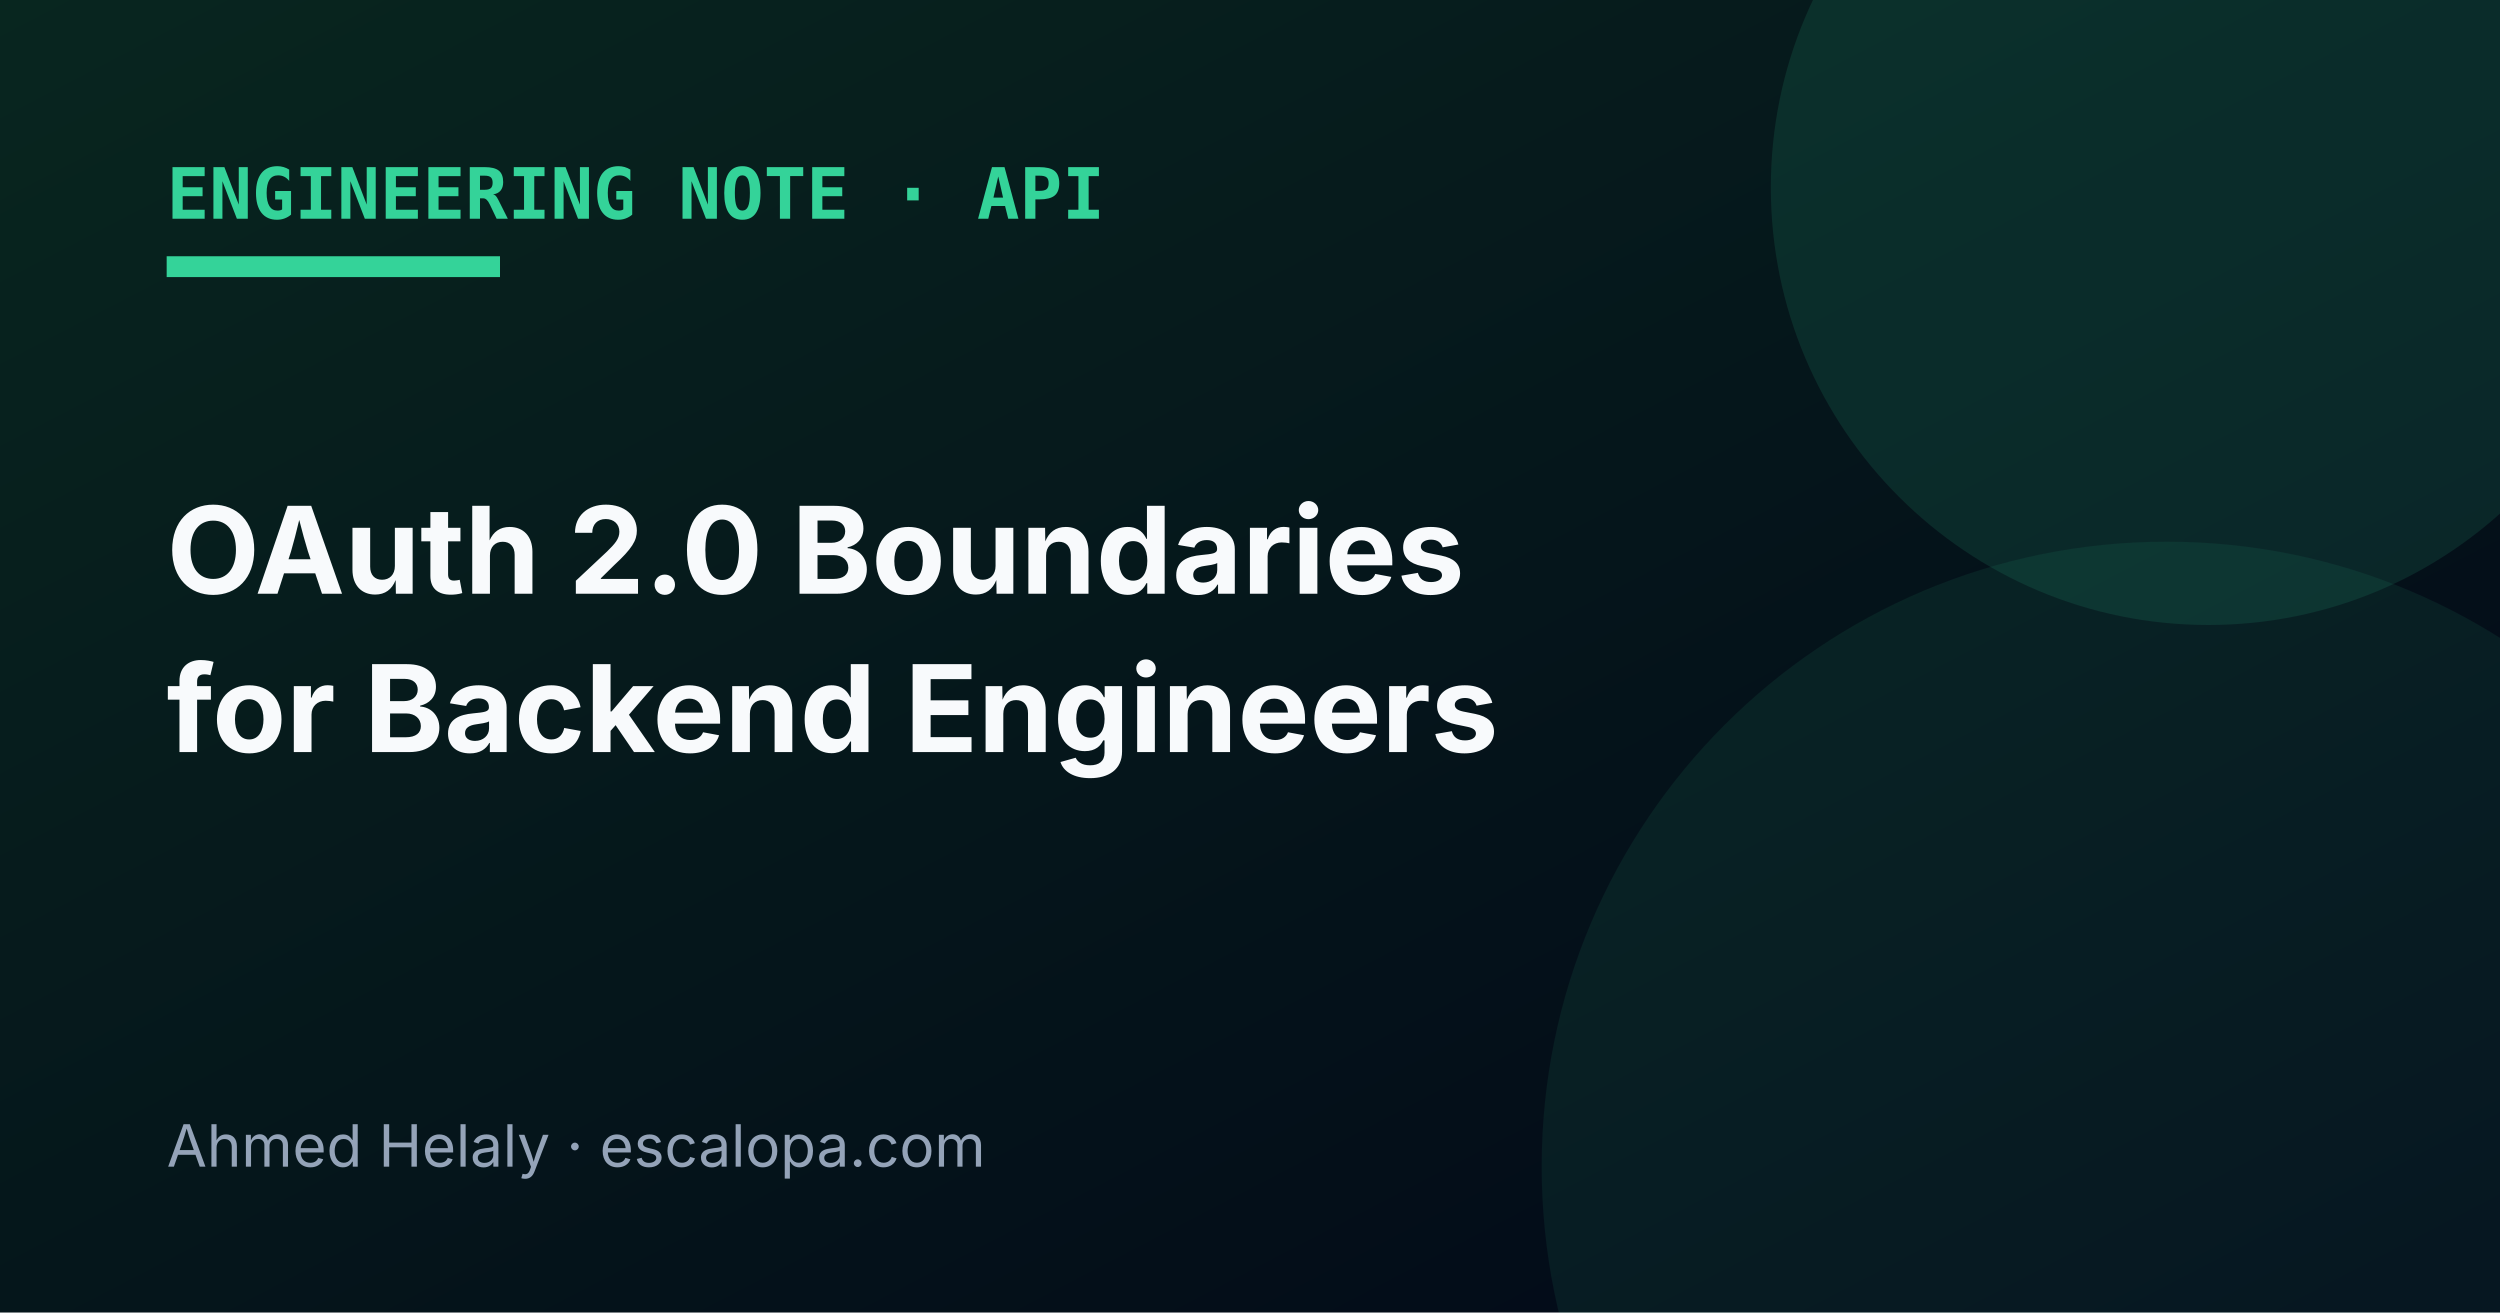
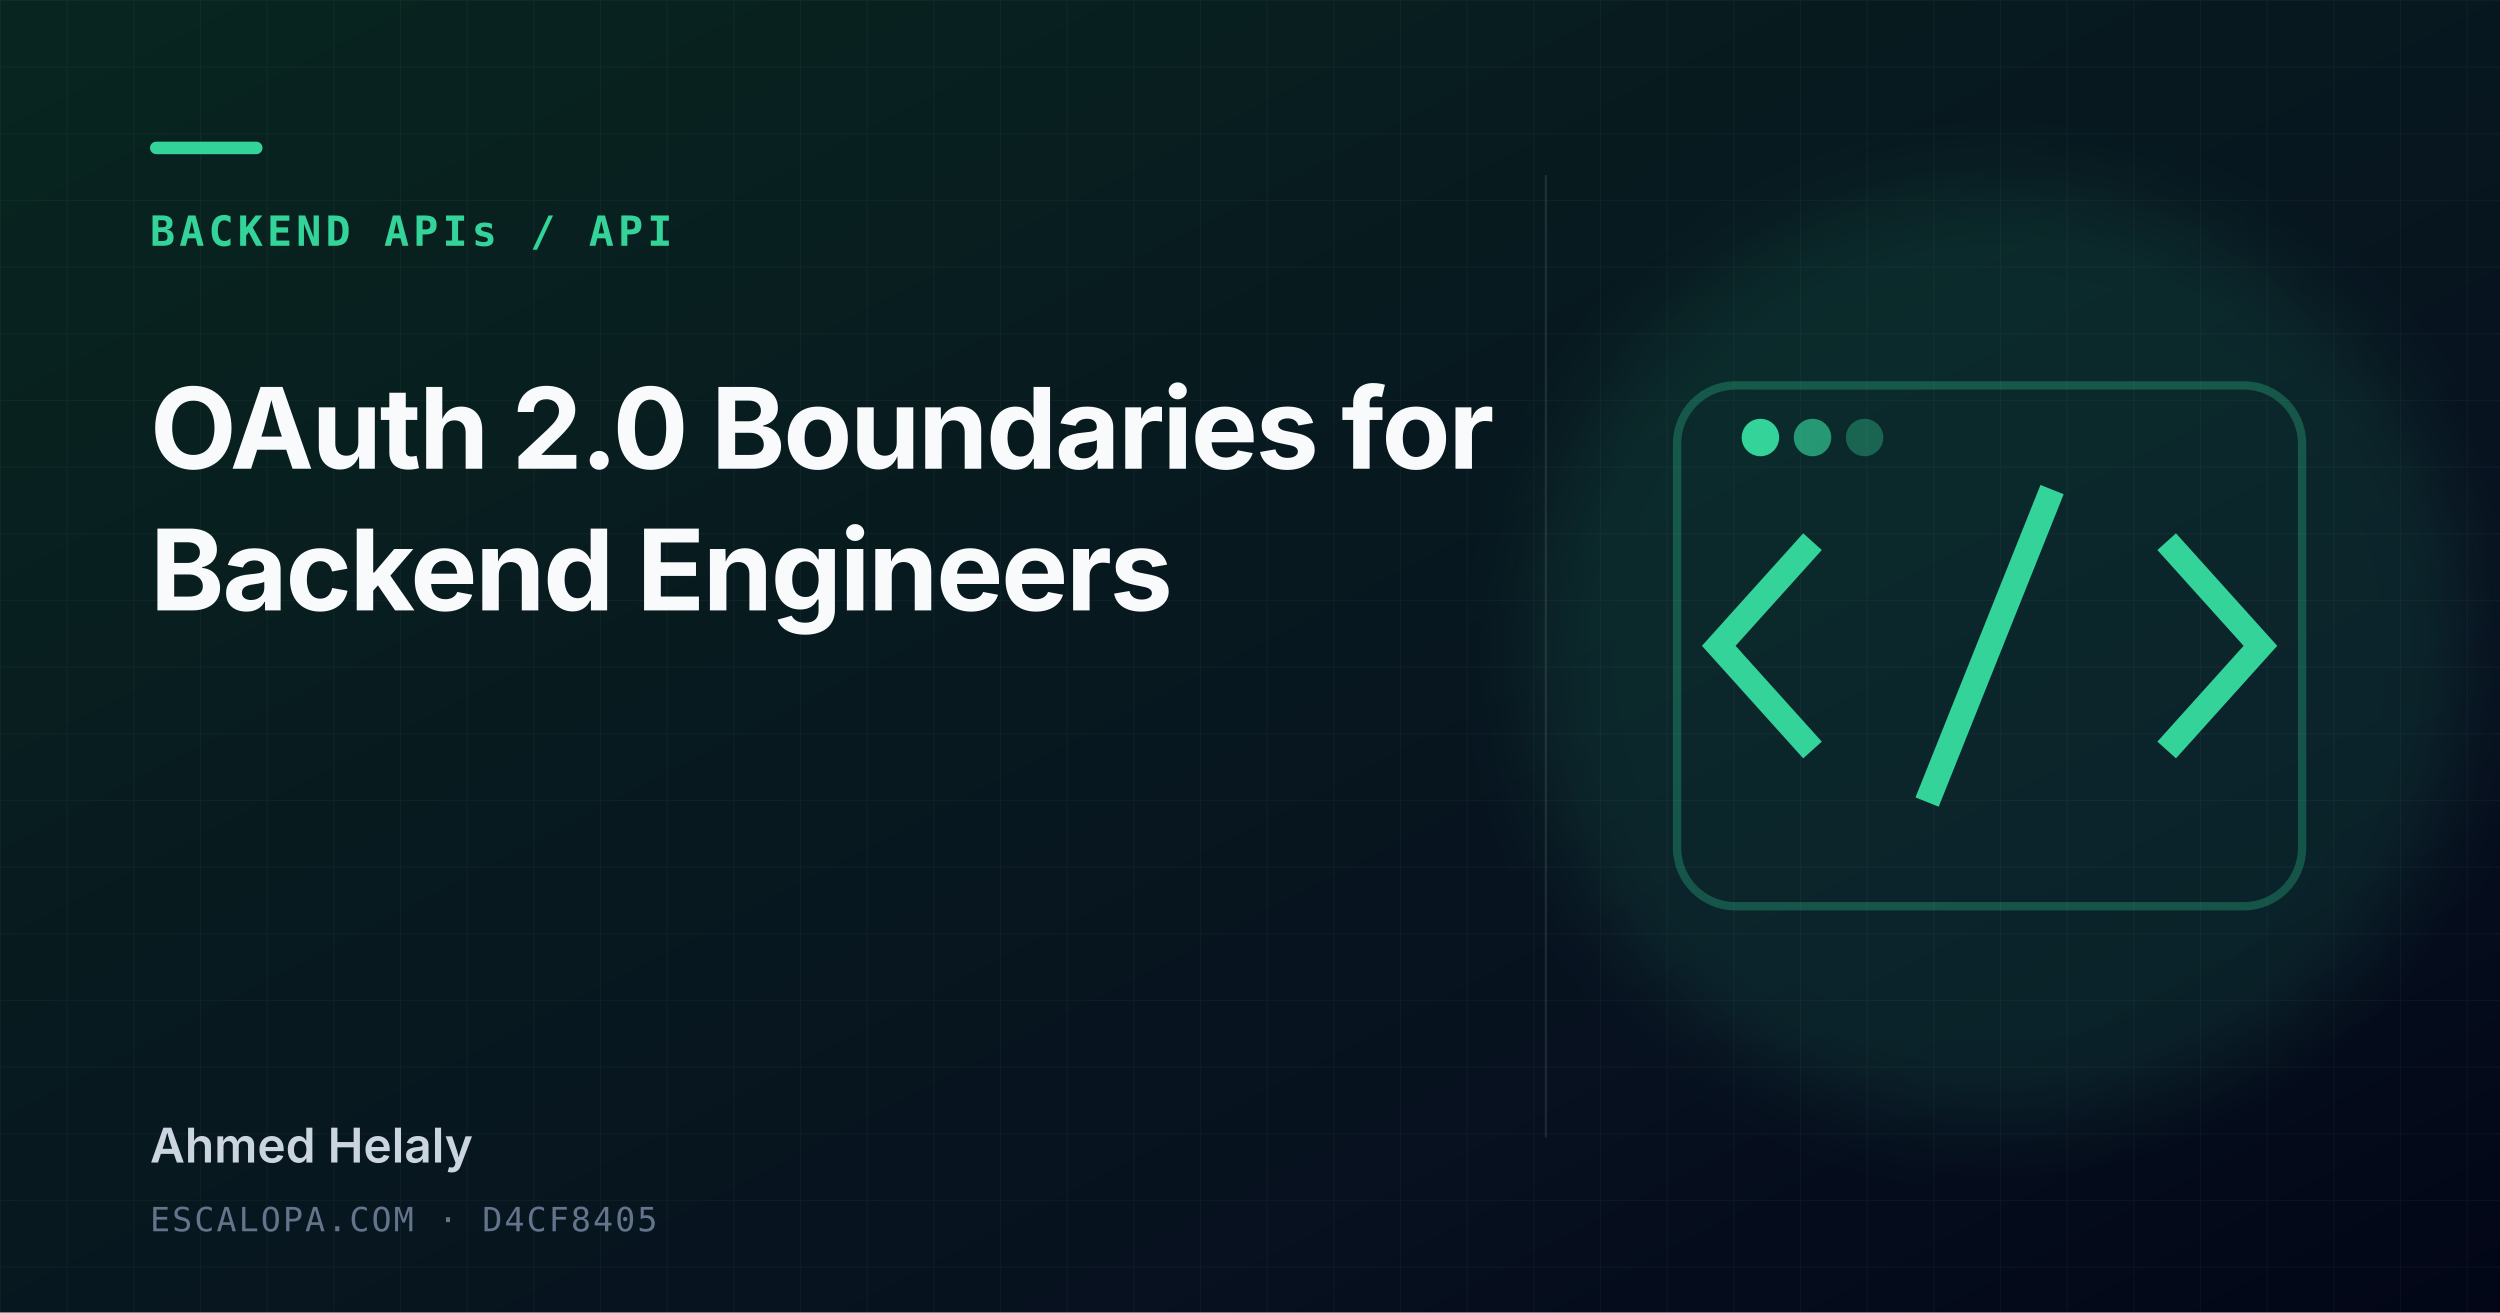
<svg xmlns="http://www.w3.org/2000/svg" width="1200" height="630" viewBox="0 0 1200 630" role="img" aria-label="OAuth 2.0 Boundaries for Backend Engineers">
  <defs>
    <linearGradient id="g" x1="0" y1="0" x2="1" y2="1">
      <stop stop-color="#08261f" />
+       <stop offset=".72" stop-color="#07111f" />
      <stop offset="1" stop-color="#020617" />
    </linearGradient>
+     <pattern id="grid" width="32" height="32" patternUnits="userSpaceOnUse">
+       <path d="M32 0H0v32" fill="none" stroke="#fff" stroke-width="1" opacity=".035" />
+     </pattern>
+     <filter id="glow">
+       <feGaussianBlur stdDeviation="18" />
+     </filter>
  </defs>
  <rect width="1200" height="630" fill="url(#g)" />
-   <circle cx="1060" cy="90" r="210" fill="#34d399" opacity=".12" />
-   <circle cx="1040" cy="560" r="300" fill="#34d399" opacity=".08" />
-   <path d="M80 128h160" stroke="#34d399" stroke-width="10" />
-   <text x="80" y="105" fill="#34d399" font-family="ui-monospace,monospace" font-size="34" font-weight="700">ENGINEERING NOTE · API</text>
-   <text x="80" y="285" fill="#f8fafc" font-family="Inter,Arial,sans-serif" font-size="58" font-weight="700">
-     <tspan x="80">OAuth 2.0 Boundaries</tspan>
-     <tspan x="80" dy="76">for Backend Engineers</tspan>
+   <rect width="1200" height="630" fill="url(#grid)" />
+   <circle cx="960" cy="315" r="225" fill="#34d399" opacity=".10" filter="url(#glow)" />
+   <path d="M742 84v462" stroke="#fff" stroke-width="1" opacity=".1" />
+   <rect x="72" y="68" width="54" height="6" rx="3" fill="#34d399" />
+   <text x="72" y="118" fill="#34d399" font-family="ui-monospace,SFMono-Regular,monospace" font-size="20" font-weight="700" letter-spacing="2">BACKEND APIs / API</text>
+   <text x="72" y="225" fill="#f8fafc" font-family="Inter,Arial,sans-serif" font-size="54" font-weight="720" letter-spacing="-1">
+     <tspan x="72" dy="0">OAuth 2.0 Boundaries for</tspan>
+     <tspan x="72" dy="68">Backend Engineers</tspan>
  </text>
-   <text x="80" y="560" fill="#94a3b8" font-family="Inter,Arial,sans-serif" font-size="28">Ahmed Helaly · escalopa.com</text>
+   <g fill="none" stroke="#34d399" stroke-width="4">
+     <rect x="805" y="185" width="300" height="250" rx="28" opacity=".28" />
+     <path d="M870 260 825 310l45 50M1040 260l45 50-45 50M985 235l-60 150" stroke-width="12" />
+     <circle cx="845" cy="210" r="7" fill="#34d399" />
+     <circle cx="870" cy="210" r="7" fill="#34d399" opacity=".65" />
+     <circle cx="895" cy="210" r="7" fill="#34d399" opacity=".35" />
+   </g>
+   <text x="72" y="558" fill="#cbd5e1" font-family="Inter,Arial,sans-serif" font-size="23" font-weight="600">Ahmed Helaly</text>
+   <text x="72" y="591" fill="#64748b" font-family="ui-monospace,SFMono-Regular,monospace" font-size="16" letter-spacing="1">ESCALOPA.COM  ·  D4CF8405</text>
</svg>
